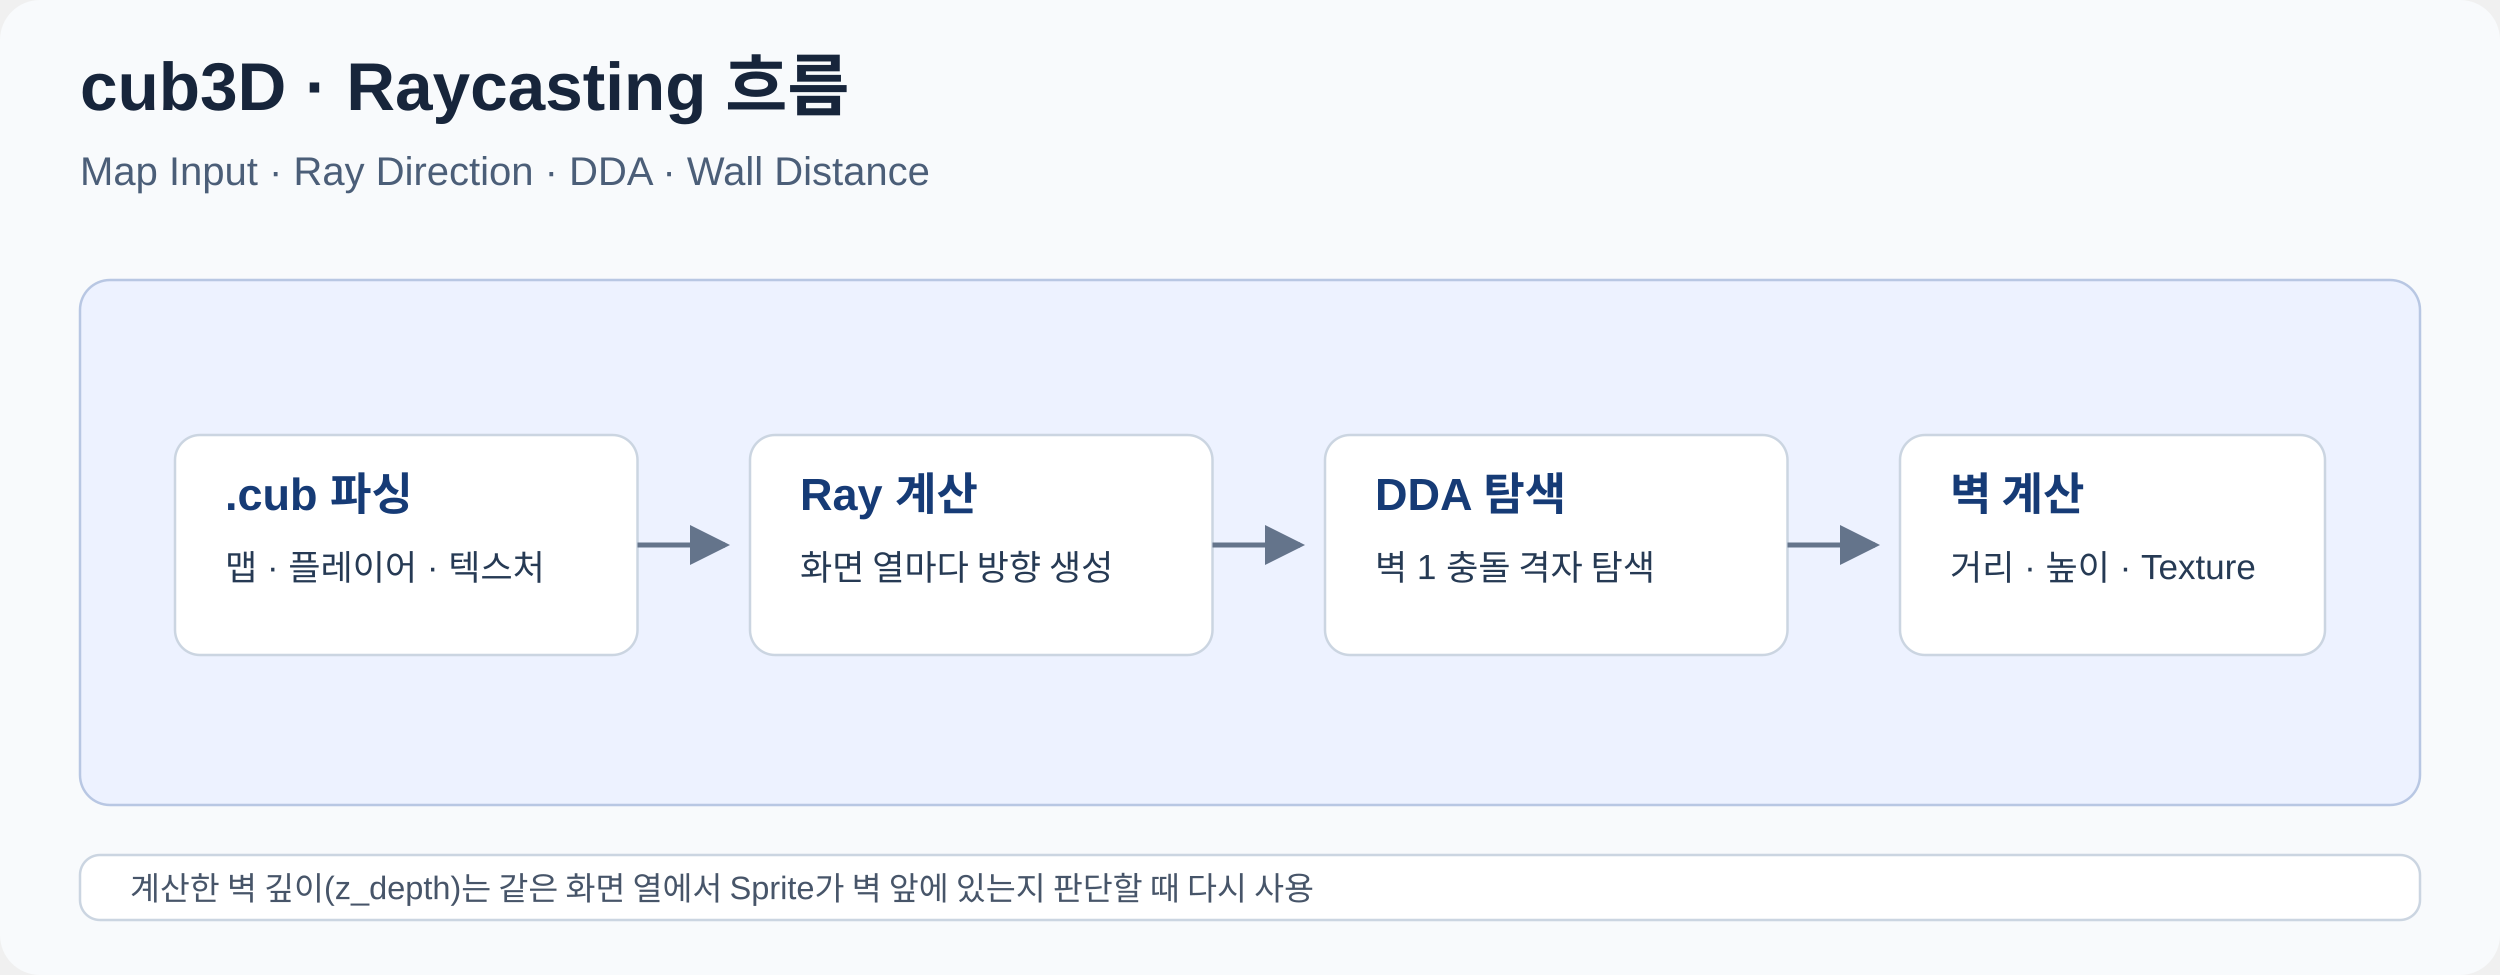
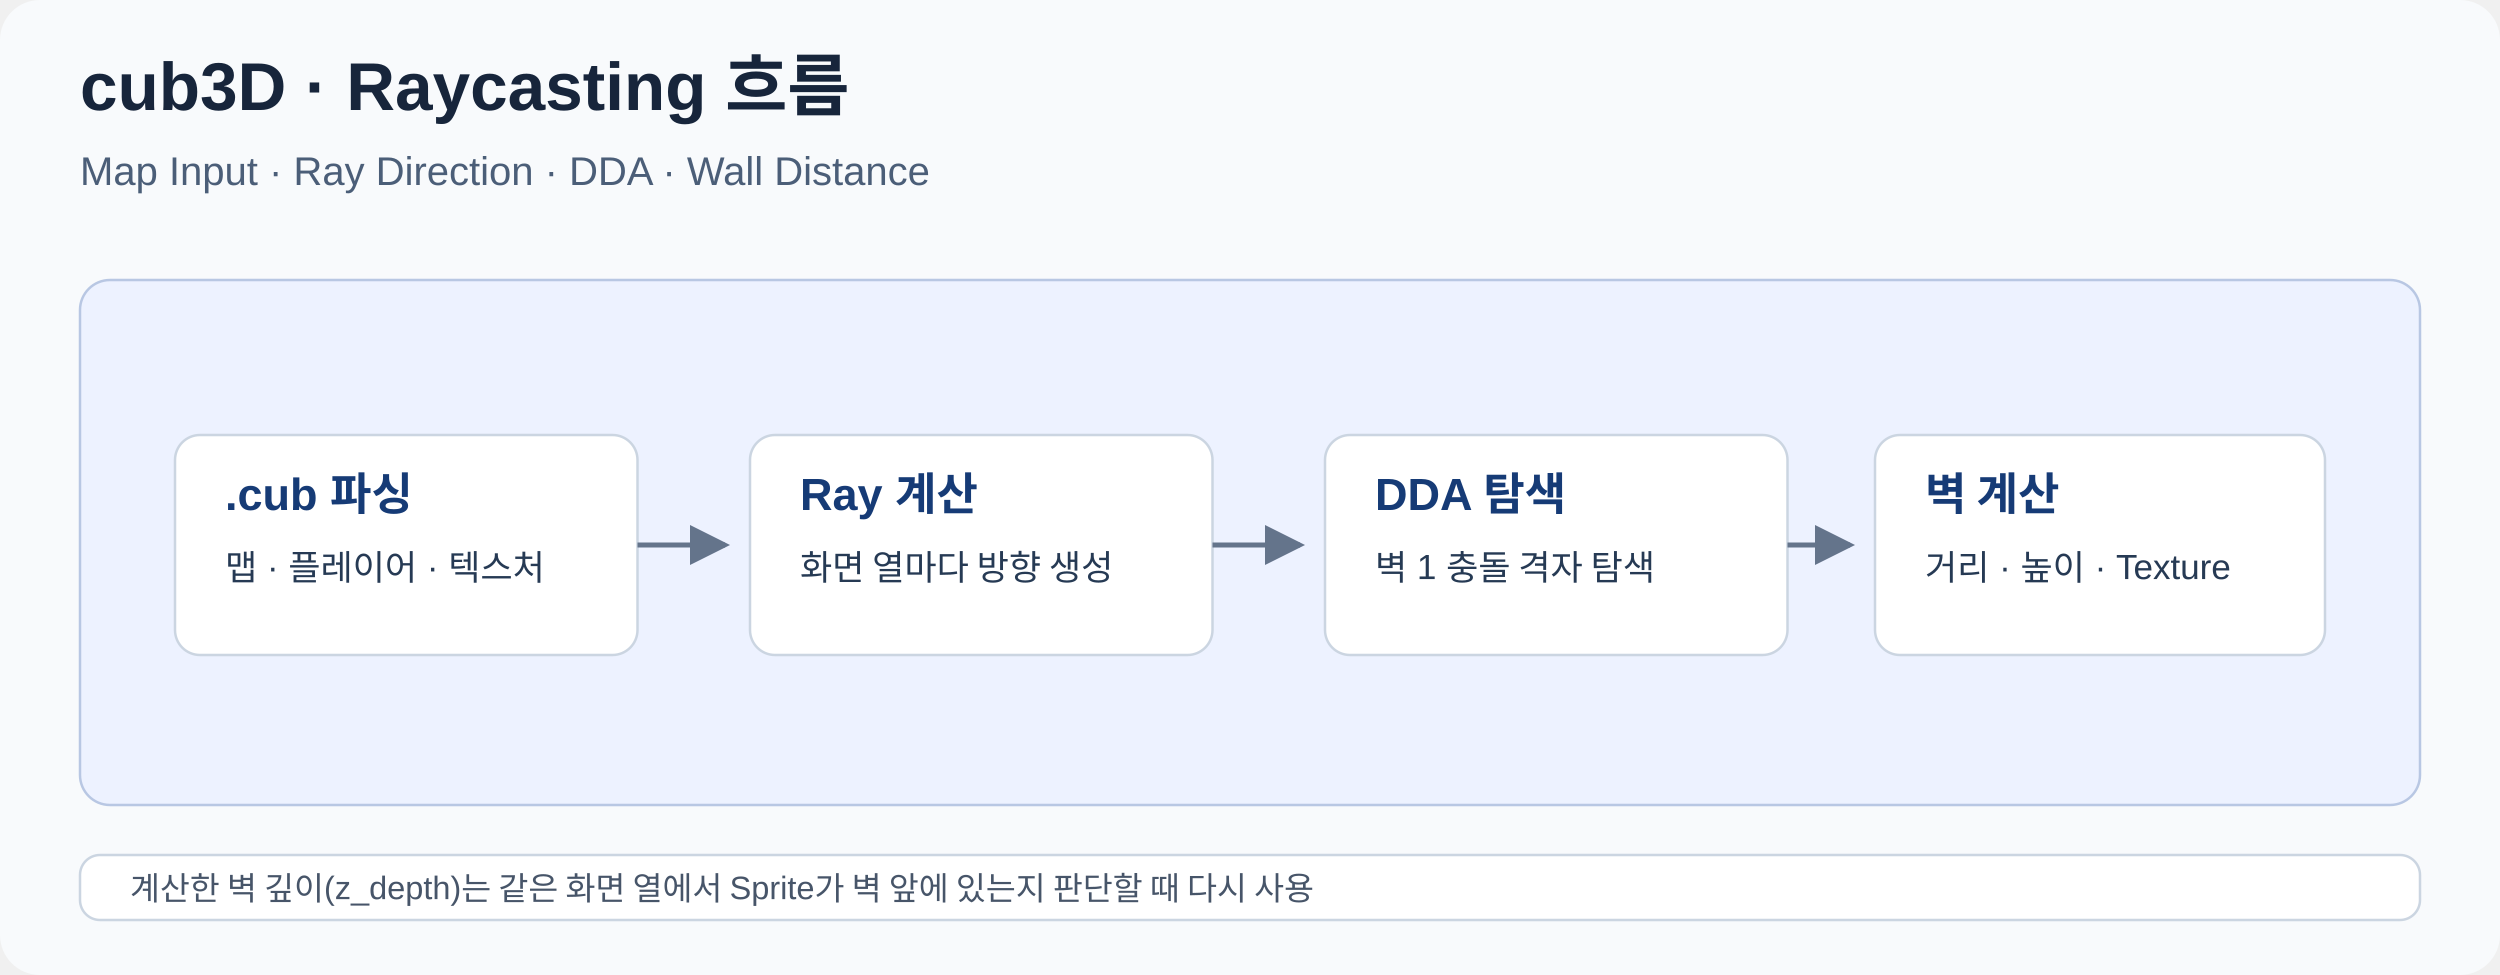
<svg xmlns="http://www.w3.org/2000/svg" width="1000" height="390" viewBox="0 0 1000 390" role="img" aria-labelledby="title desc">
  <defs>
    <marker id="arrow" markerWidth="8" markerHeight="8" refX="7" refY="4" orient="auto">
      <path d="M0 0 L8 4 L0 8Z" fill="#64748b" />
    </marker>
  </defs>
  <rect width="1000" height="390" rx="16" fill="#f8fafc" />
  <g font-family="Arial,'Noto Sans CJK KR','Malgun Gothic',sans-serif">
    <text x="32" y="44" font-size="27" font-weight="700" fill="#17253b">cub3D · Raycasting 흐름</text>
    <text x="32" y="74" font-size="16" fill="#4b5e78">Map Input · Ray Direction · DDA · Wall Distance</text>
    <rect x="32" y="112" width="936" height="210" rx="12" fill="#edf2ff" stroke="#b8c7e3" />
    <rect x="70" y="174" width="185" height="88" rx="10" fill="#fff" stroke="#cbd5e1" />
    <text x="90" y="204" font-size="18" font-weight="700" fill="#163b76">.cub 파싱</text>
    <text x="90" y="232" font-size="14" fill="#263a54">맵 · 플레이어 · 텍스처</text>
    <rect x="300" y="174" width="185" height="88" rx="10" fill="#fff" stroke="#cbd5e1" />
    <text x="320" y="204" font-size="18" font-weight="700" fill="#163b76">Ray 계산</text>
    <text x="320" y="232" font-size="14" fill="#263a54">화면 열마다 방향 생성</text>
    <rect x="530" y="174" width="185" height="88" rx="10" fill="#fff" stroke="#cbd5e1" />
    <text x="550" y="204" font-size="18" font-weight="700" fill="#163b76">DDA 탐색</text>
    <text x="550" y="232" font-size="14" fill="#263a54">벽 1 충돌 격자 탐색</text>
-     <rect x="760" y="174" width="170" height="88" rx="10" fill="#fff" stroke="#cbd5e1" />
-     <text x="780" y="204" font-size="18" font-weight="700" fill="#163b76">벽 계산</text>
-     <text x="780" y="232" font-size="14" fill="#263a54">거리 · 높이 · Texture</text>
+     <rect x="750" y="174" width="180" height="88" rx="10" fill="#fff" stroke="#cbd5e1" />
+     <text x="770" y="204" font-size="18" font-weight="700" fill="#163b76">벽 계산</text>
+     <text x="770" y="232" font-size="14" fill="#263a54">거리 · 높이 · Texture</text>
    <path d="M255 218 H290" fill="none" stroke="#64748b" stroke-width="2" marker-end="url(#arrow)" />
    <path d="M485 218 H520" fill="none" stroke="#64748b" stroke-width="2" marker-end="url(#arrow)" />
-     <path d="M715 218 H750" fill="none" stroke="#64748b" stroke-width="2" marker-end="url(#arrow)" />
+     <path d="M715 218 H740" fill="none" stroke="#64748b" stroke-width="2" marker-end="url(#arrow)" />
    <rect x="32" y="342" width="936" height="26" rx="8" fill="#fff" stroke="#cbd5e1" />
    <text x="52" y="360" font-size="13" fill="#475569">계산한 벽 깊이(z_depth)는 같은 화면 열에서 Sprite가 벽 앞에 있는지 판단할 때 다시 사용</text>
  </g>
</svg>
